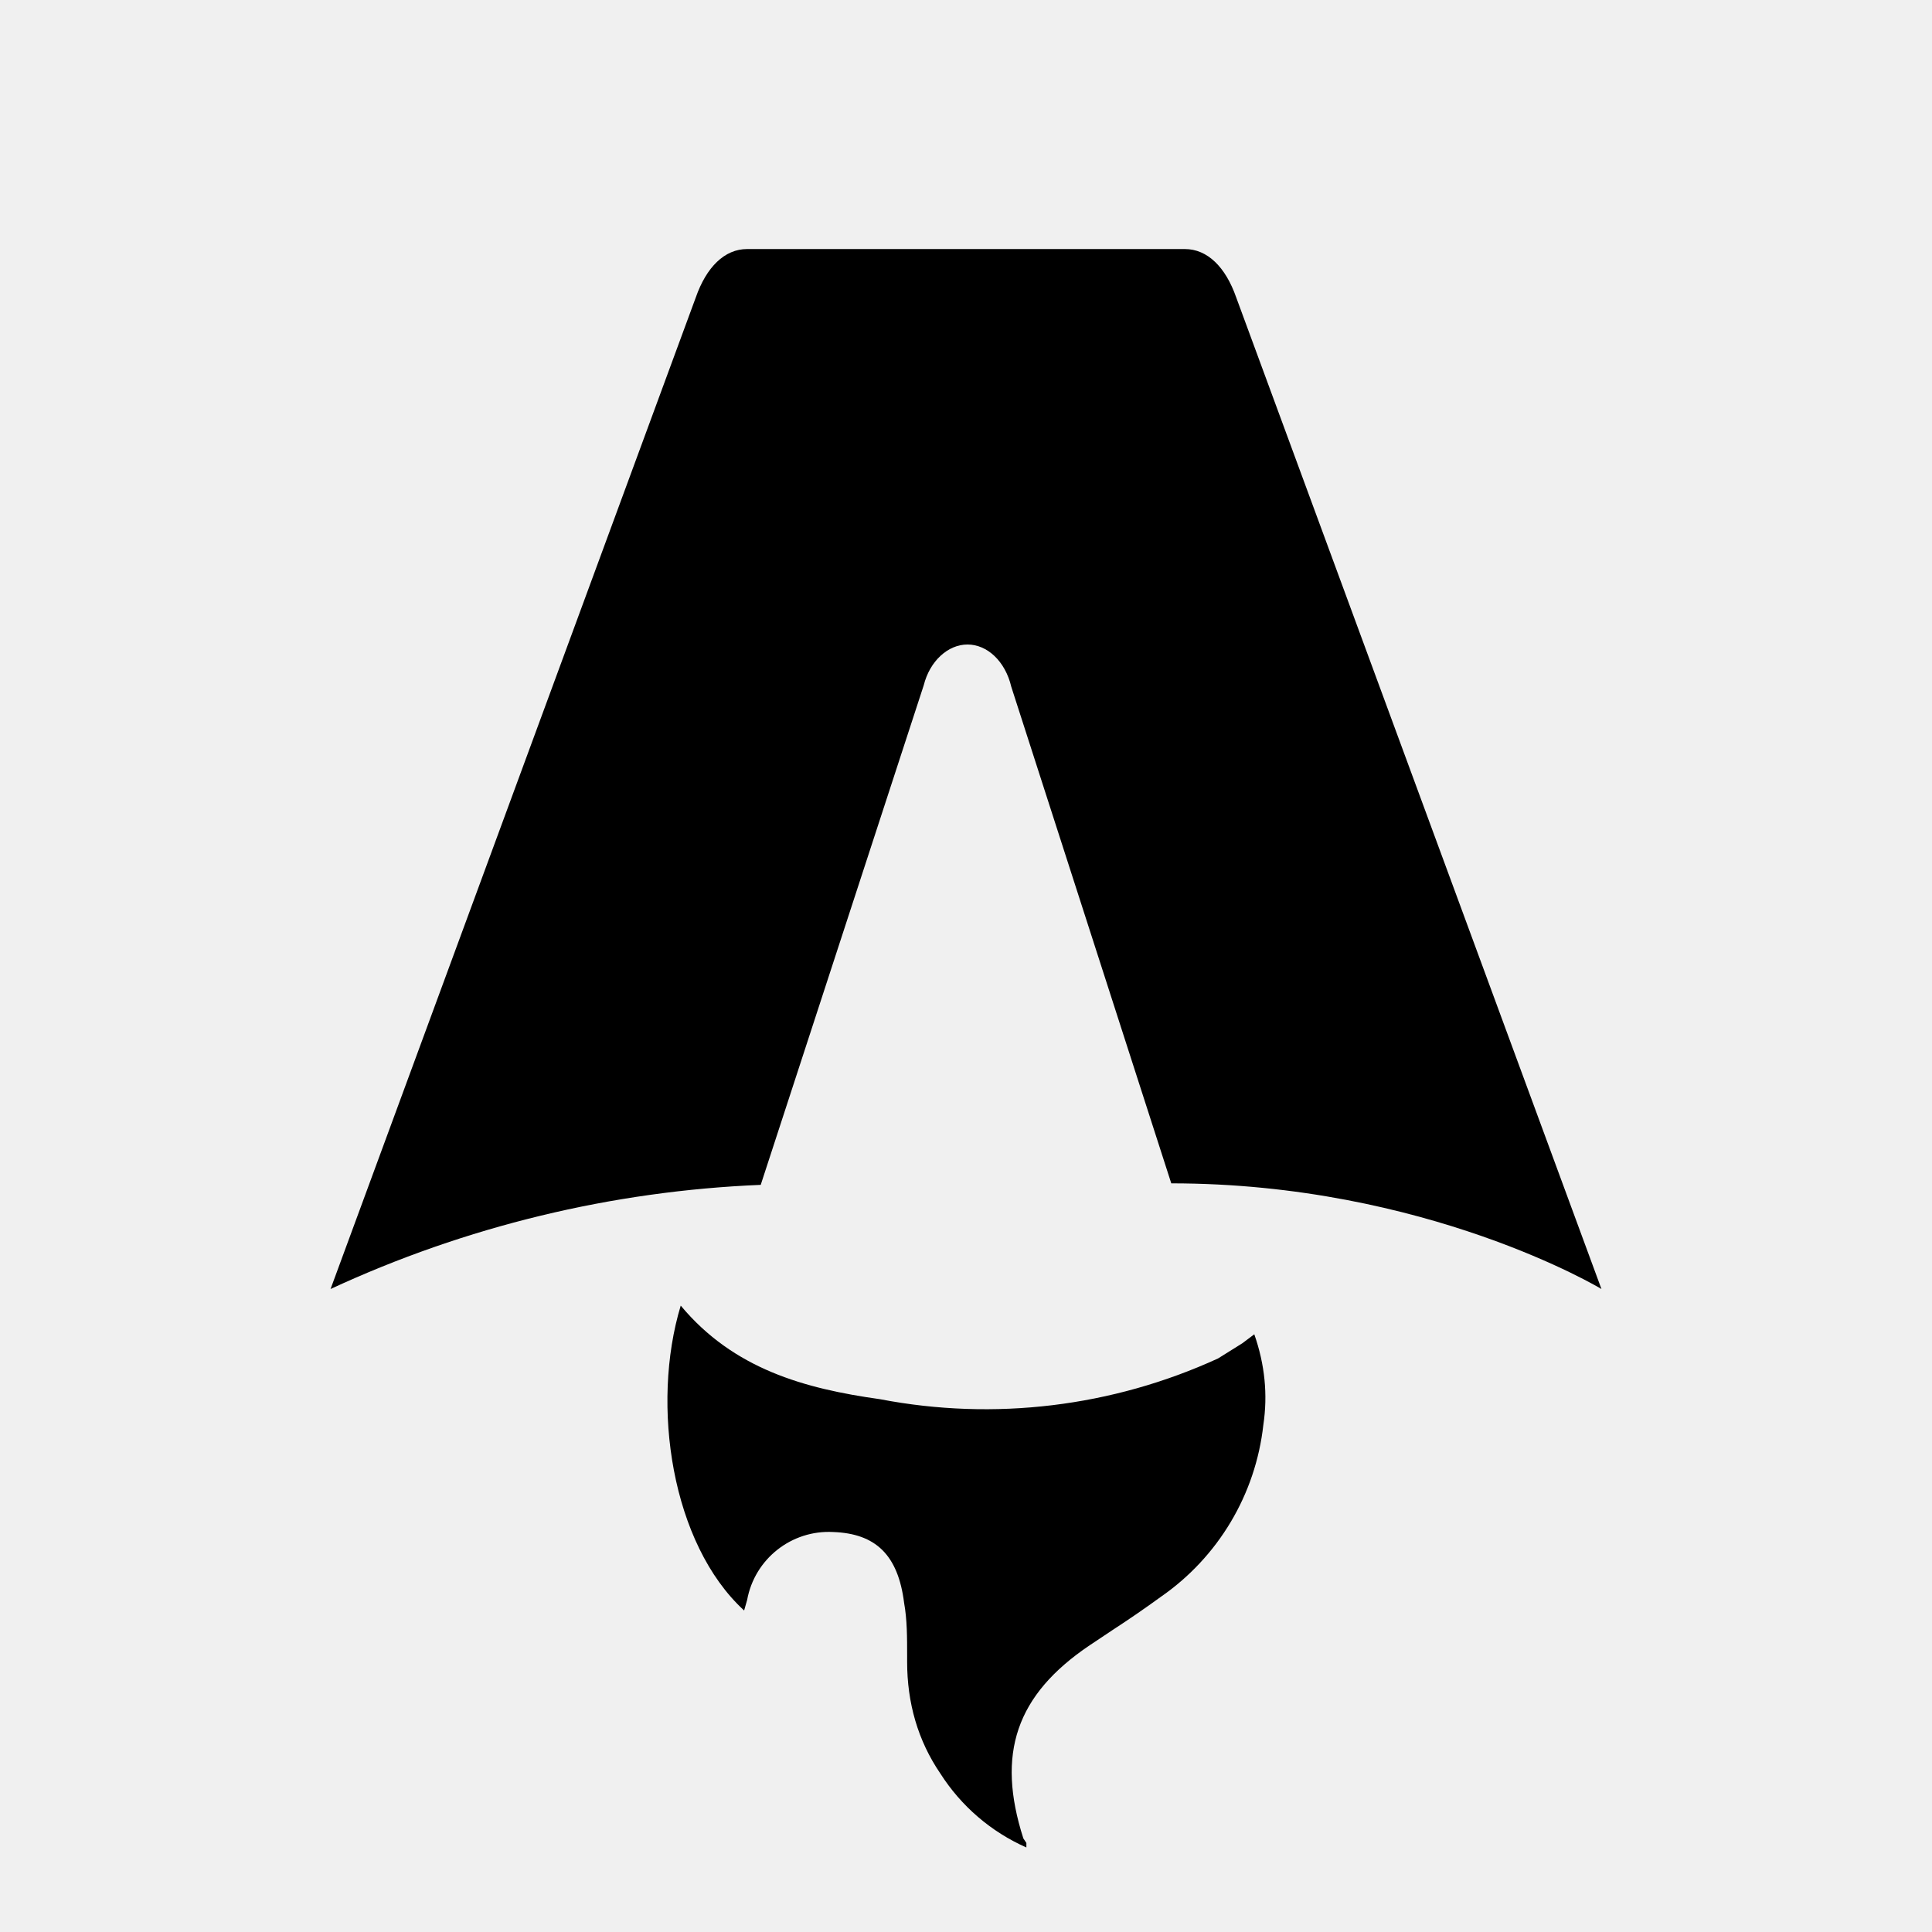
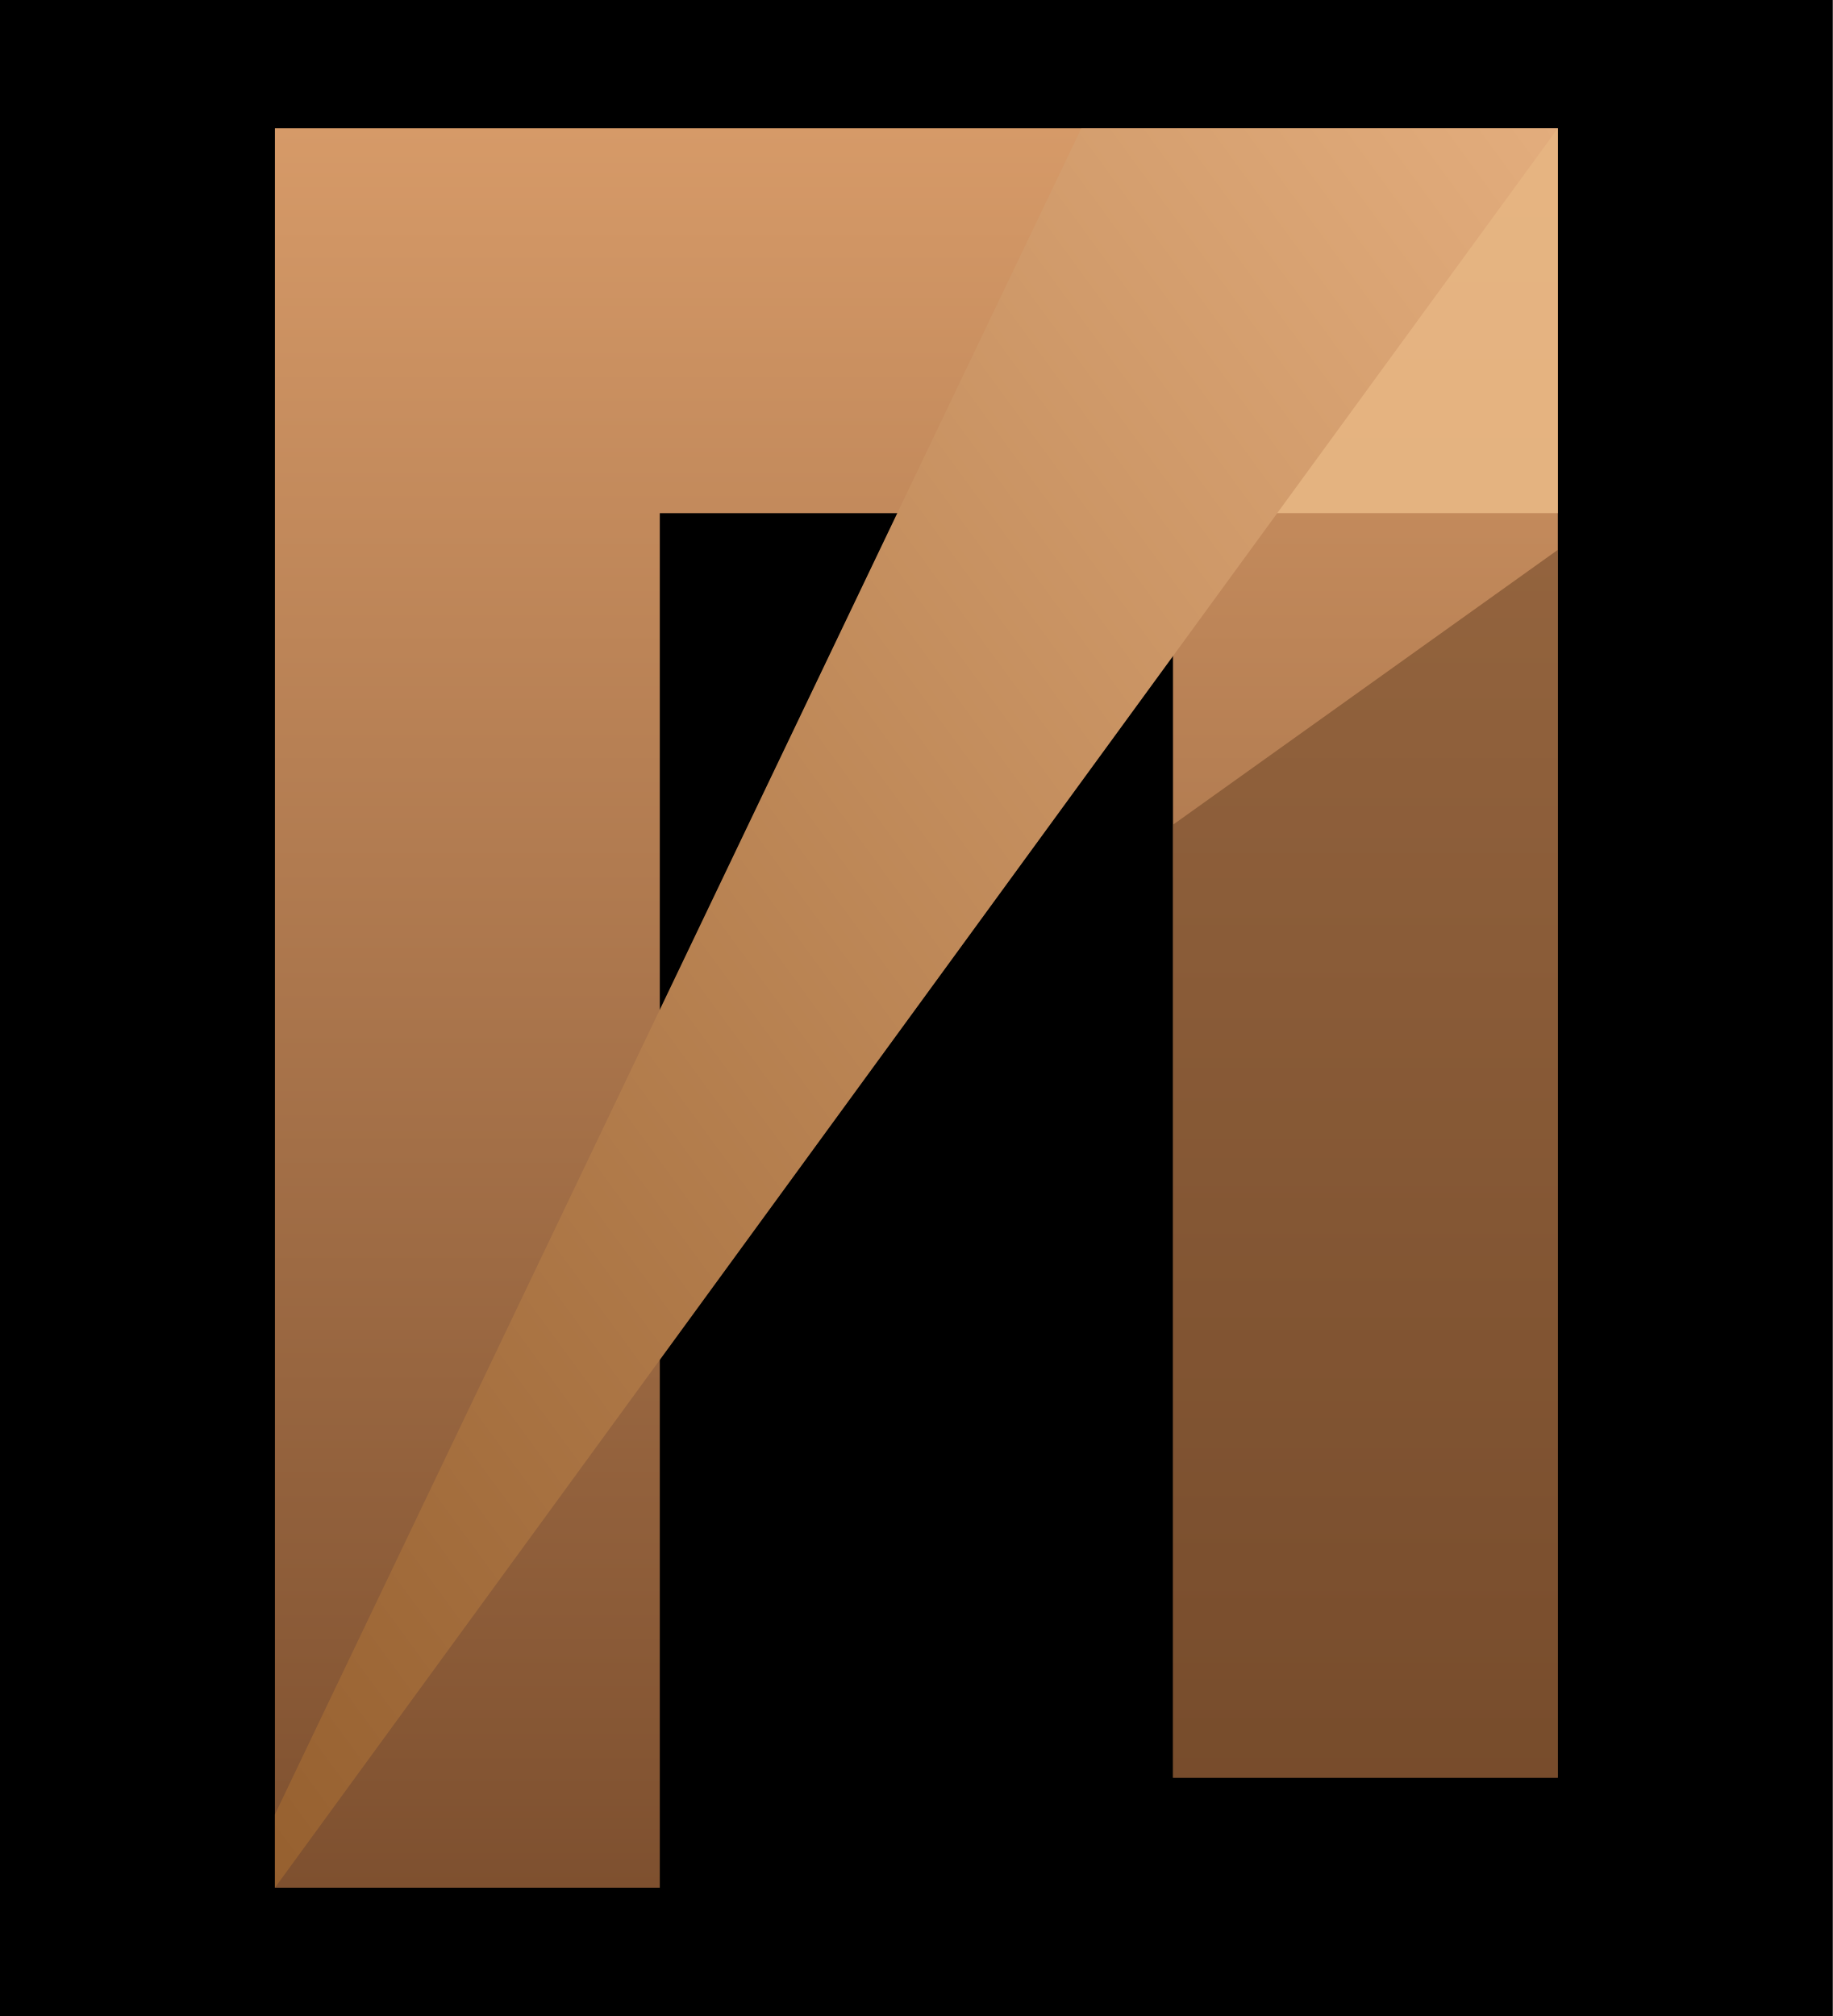
- <svg xmlns="http://www.w3.org/2000/svg" fill="none" viewBox="0 0 128 128">
-   <path d="M50.4 78.5a75.1 75.1 0 0 0-28.5 6.9l24.2-65.7c.7-2 1.9-3.2 3.4-3.2h29c1.5 0 2.7 1.2 3.4 3.2l24.2 65.7s-11.6-7-28.5-7L67 45.5c-.4-1.7-1.6-2.8-2.9-2.8-1.3 0-2.5 1.1-2.9 2.7L50.4 78.5Zm-1.1 28.2Zm-4.2-20.2c-2 6.6-.6 15.8 4.2 20.2a17.5 17.5 0 0 1 .2-.7 5.5 5.5 0 0 1 5.7-4.5c2.8.1 4.3 1.5 4.7 4.7.2 1.1.2 2.3.2 3.5v.4c0 2.7.7 5.2 2.2 7.4a13 13 0 0 0 5.7 4.9v-.3l-.2-.3c-1.8-5.6-.5-9.5 4.4-12.8l1.5-1a73 73 0 0 0 3.2-2.2 16 16 0 0 0 6.8-11.4c.3-2 .1-4-.6-6l-.8.6-1.6 1a37 37 0 0 1-22.4 2.7c-5-.7-9.7-2-13.2-6.2Z" />
-   <style>
-         path { fill: #000; }
-         @media (prefers-color-scheme: dark) {
-             path { fill: #FFF; }
-         }
-     </style>
+ <svg xmlns="http://www.w3.org/2000/svg" viewBox="0 0 200 220">
+   <defs>
+     <linearGradient id="pbase" x1="0" y1="0" x2="0" y2="1">
+       <stop offset="0" stop-color="#d69a68" />
+       <stop offset="1" stop-color="#7e502f" />
+     </linearGradient>
+     <linearGradient id="pdiag" x1="1" y1="0" x2="0" y2="1">
+       <stop offset="0" stop-color="#e3ad7d" />
+       <stop offset="1" stop-color="#96602f" />
+     </linearGradient>
+   </defs>
+   <rect width="200" height="220" fill="#000000" />
+   <path d="M30 206 V14 H170 V194 H128 V56 H72 V206 Z" fill="url(#pbase)" />
+   <path d="M72 56 H128 L170 14 V56 Z" fill="#e8b784" opacity="0.9" />
+   <path d="M170 14 L118 14 L30 198 L30 206 Z" fill="url(#pdiag)" />
+   <path d="M128 90 L170 60 V194 H128 Z" fill="#6e4526" opacity="0.55" />
</svg>
